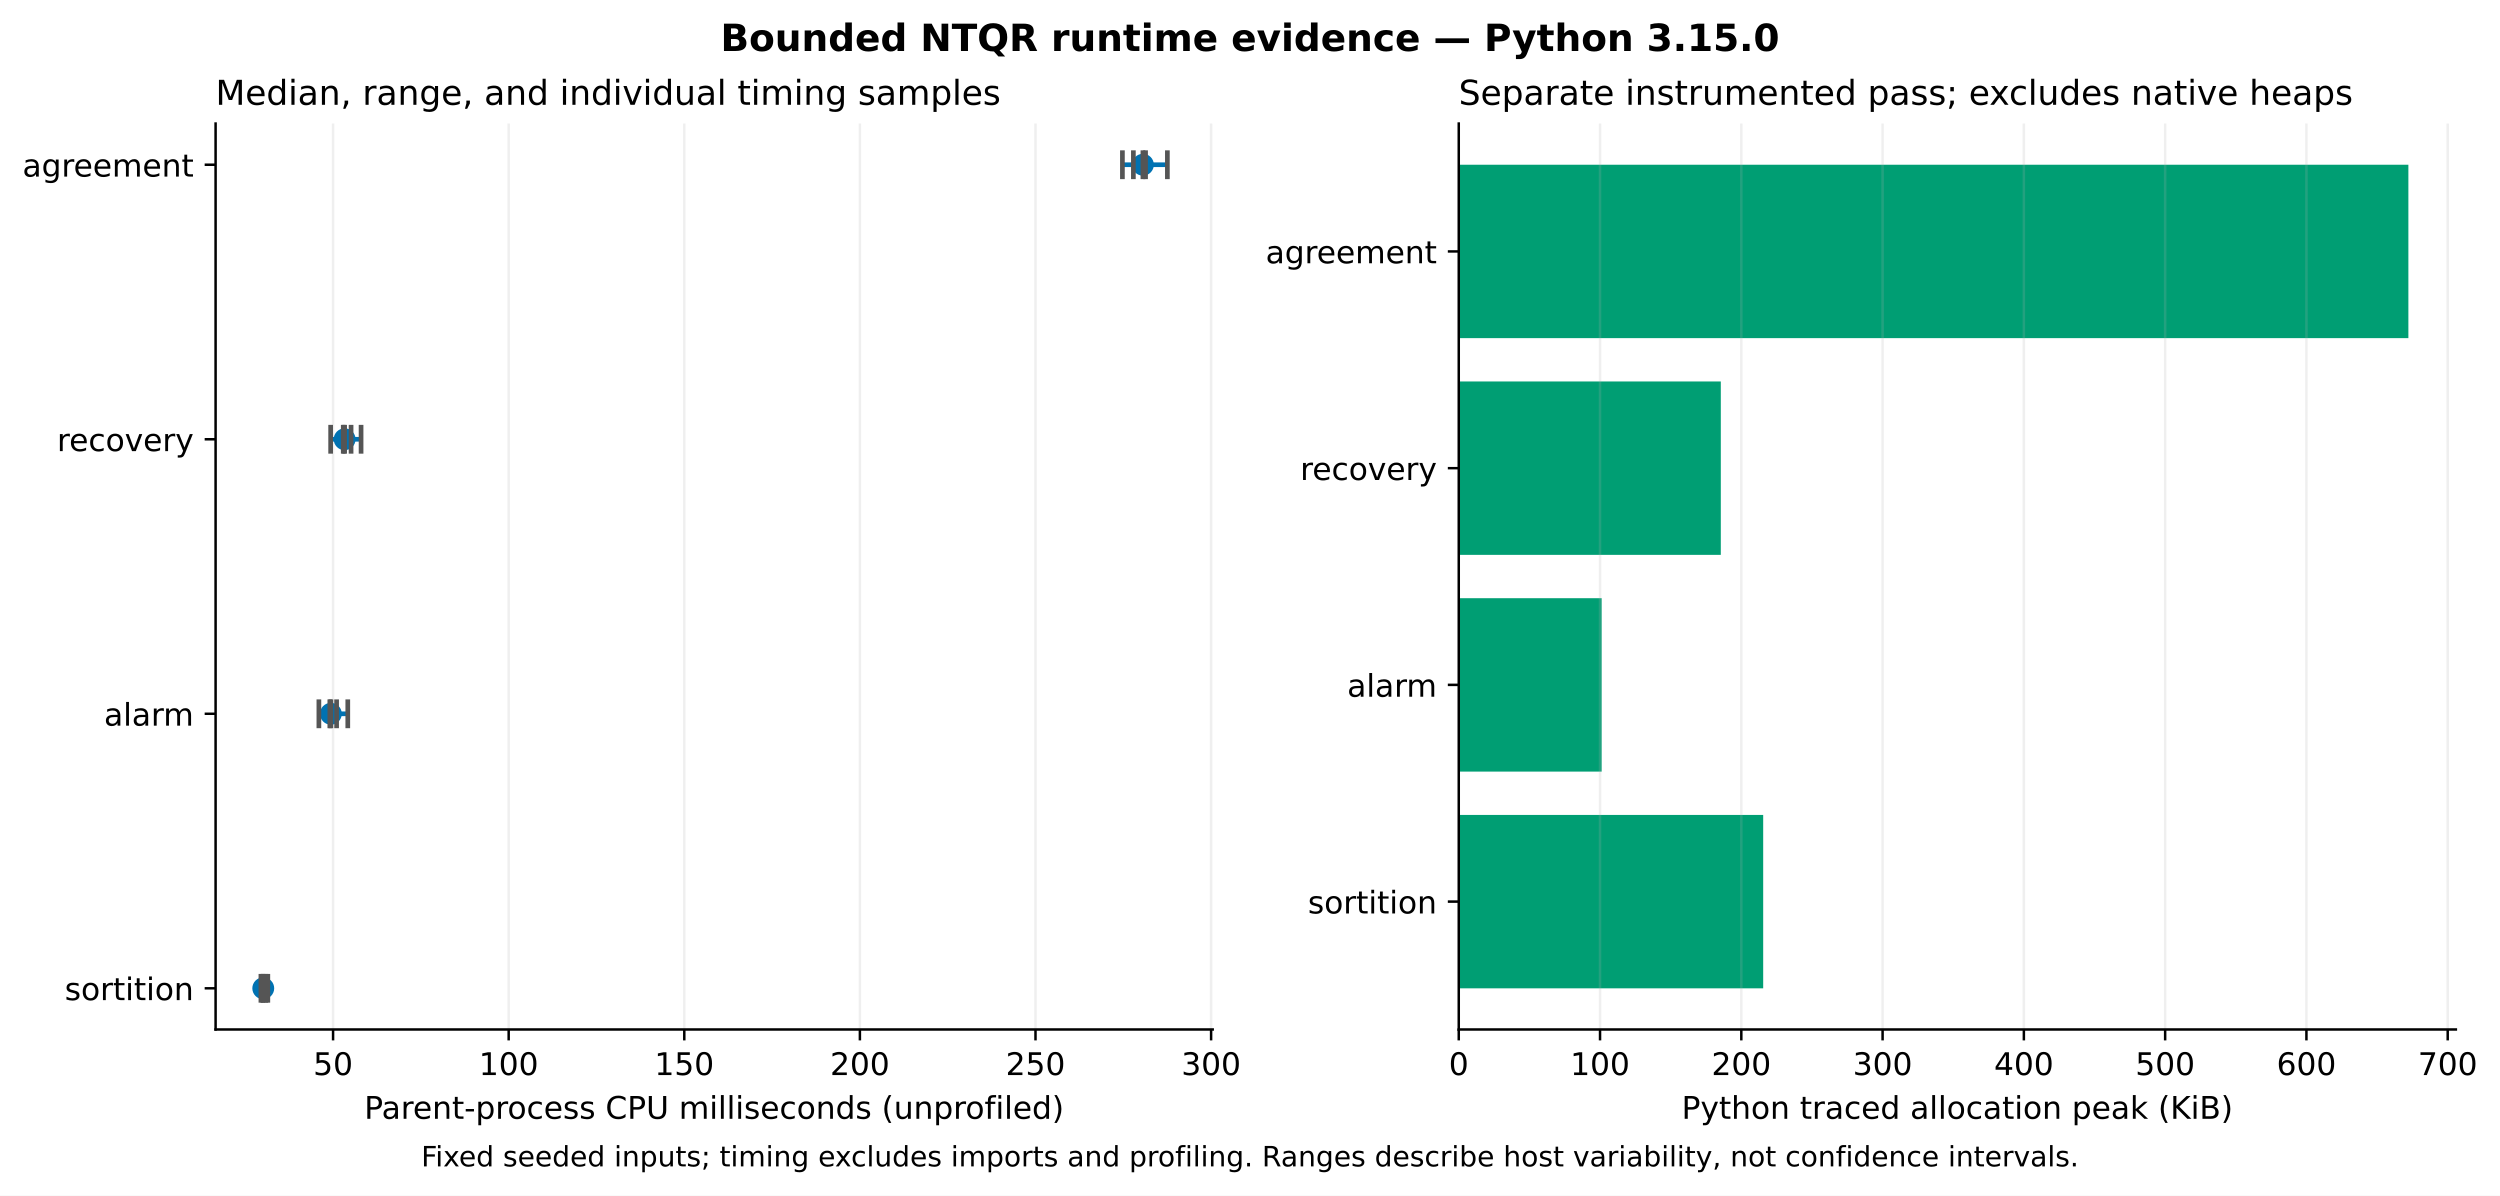
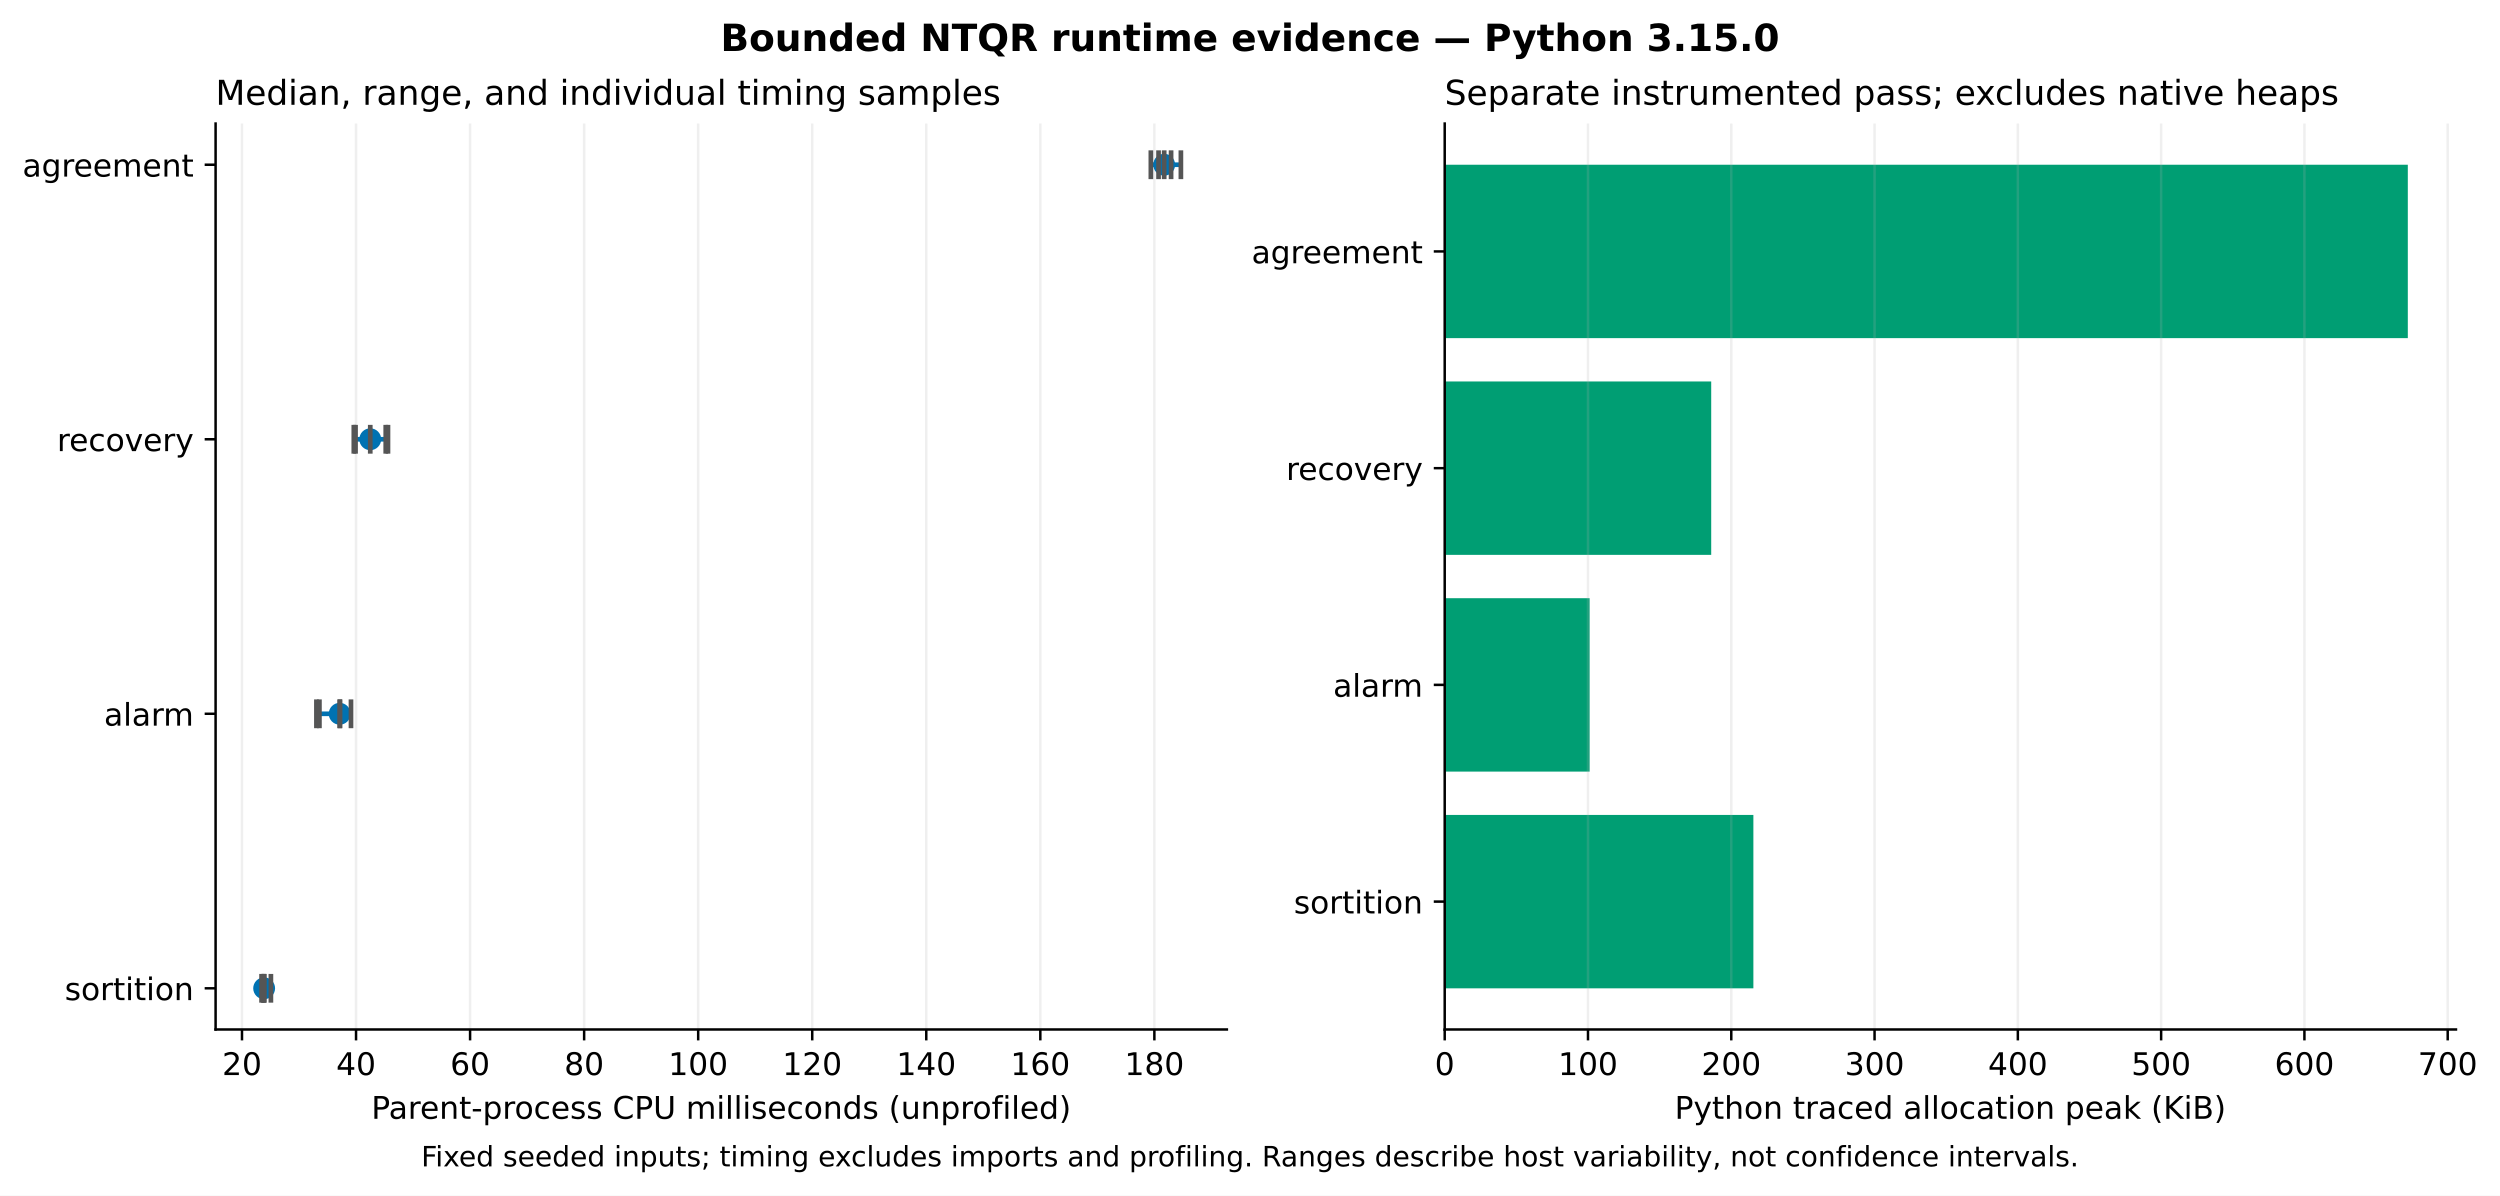
- <svg xmlns="http://www.w3.org/2000/svg" xmlns:xlink="http://www.w3.org/1999/xlink" width="800.399pt" height="382.8pt" viewBox="0 0 800.399 382.8" version="1.1">
+ <svg xmlns="http://www.w3.org/2000/svg" xmlns:xlink="http://www.w3.org/1999/xlink" width="800.4pt" height="382.8pt" viewBox="0 0 800.4 382.8" version="1.1">
  <defs>
    <style type="text/css">*{stroke-linejoin: round; stroke-linecap: butt}</style>
  </defs>
  <g id="figure_1">
    <g id="patch_1">
-       <path d="M 0 382.8  L 800.399 382.8  L 800.399 0  L 0 0  z " style="fill: #ffffff" />
+       <path d="M 0 382.8  L 800.4 382.8  L 800.4 0  L 0 0  z " style="fill: #ffffff" />
    </g>
    <g id="axes_1">
      <g id="patch_2">
-         <path d="M 69.025 329.598  L 388.256 329.598  L 388.256 39.56  L 69.025 39.56  z " style="fill: #ffffff" />
+         <path d="M 69.025 329.598  L 392.792 329.598  L 392.792 39.56  L 69.025 39.56  z " style="fill: #ffffff" />
      </g>
      <g id="matplotlib.axis_1">
        <g id="xtick_1">
          <g id="line2d_1">
-             <path d="M 106.636 329.598  L 106.636 39.56  " clip-path="url(#p7f9349ca37)" style="fill: none; stroke: #b0b0b0; stroke-opacity: 0.2; stroke-width: 0.8; stroke-linecap: square" />
+             <path d="M 77.476 329.598  L 77.476 39.56  " clip-path="url(#p536ab0f038)" style="fill: none; stroke: #b0b0b0; stroke-opacity: 0.2; stroke-width: 0.8; stroke-linecap: square" />
          </g>
          <g id="line2d_2">
            <defs>
              <path id="m8f7843dfd3" d="M 0 0  L 0 3.5  " style="stroke: #000000; stroke-width: 0.8" />
            </defs>
            <g>
-               <use xlink:href="#m8f7843dfd3" x="106.636" y="329.598" style="stroke: #000000; stroke-width: 0.8" />
+               <use xlink:href="#m8f7843dfd3" x="77.476" y="329.598" style="stroke: #000000; stroke-width: 0.8" />
            </g>
          </g>
          <g id="text_1">
-             <text style="font-size: 10px; font-family: 'DejaVu Sans', 'Bitstream Vera Sans', 'Computer Modern Sans Serif', 'Lucida Grande', 'Verdana', 'Geneva', 'Lucid', 'Arial', 'Helvetica', 'Avant Garde', sans-serif; text-anchor: middle" x="106.636" y="344.195" transform="rotate(-0 106.636 344.1952)">50</text>
+             <text style="font-size: 10px; font-family: 'DejaVu Sans', 'Bitstream Vera Sans', 'Computer Modern Sans Serif', 'Lucida Grande', 'Verdana', 'Geneva', 'Lucid', 'Arial', 'Helvetica', 'Avant Garde', sans-serif; text-anchor: middle" x="77.476" y="344.195" transform="rotate(-0 77.47599 344.1952)">20</text>
          </g>
        </g>
        <g id="xtick_2">
          <g id="line2d_3">
-             <path d="M 162.858 329.598  L 162.858 39.56  " clip-path="url(#p7f9349ca37)" style="fill: none; stroke: #b0b0b0; stroke-opacity: 0.2; stroke-width: 0.8; stroke-linecap: square" />
+             <path d="M 113.989 329.598  L 113.989 39.56  " clip-path="url(#p536ab0f038)" style="fill: none; stroke: #b0b0b0; stroke-opacity: 0.2; stroke-width: 0.8; stroke-linecap: square" />
          </g>
          <g id="line2d_4">
            <g>
-               <use xlink:href="#m8f7843dfd3" x="162.858" y="329.598" style="stroke: #000000; stroke-width: 0.8" />
+               <use xlink:href="#m8f7843dfd3" x="113.989" y="329.598" style="stroke: #000000; stroke-width: 0.8" />
            </g>
          </g>
          <g id="text_2">
-             <text style="font-size: 10px; font-family: 'DejaVu Sans', 'Bitstream Vera Sans', 'Computer Modern Sans Serif', 'Lucida Grande', 'Verdana', 'Geneva', 'Lucid', 'Arial', 'Helvetica', 'Avant Garde', sans-serif; text-anchor: middle" x="162.858" y="344.195" transform="rotate(-0 162.858 344.1952)">100</text>
+             <text style="font-size: 10px; font-family: 'DejaVu Sans', 'Bitstream Vera Sans', 'Computer Modern Sans Serif', 'Lucida Grande', 'Verdana', 'Geneva', 'Lucid', 'Arial', 'Helvetica', 'Avant Garde', sans-serif; text-anchor: middle" x="113.989" y="344.195" transform="rotate(-0 113.9892 344.1952)">40</text>
          </g>
        </g>
        <g id="xtick_3">
          <g id="line2d_5">
-             <path d="M 219.08 329.598  L 219.08 39.56  " clip-path="url(#p7f9349ca37)" style="fill: none; stroke: #b0b0b0; stroke-opacity: 0.2; stroke-width: 0.8; stroke-linecap: square" />
+             <path d="M 150.502 329.598  L 150.502 39.56  " clip-path="url(#p536ab0f038)" style="fill: none; stroke: #b0b0b0; stroke-opacity: 0.2; stroke-width: 0.8; stroke-linecap: square" />
          </g>
          <g id="line2d_6">
            <g>
-               <use xlink:href="#m8f7843dfd3" x="219.08" y="329.598" style="stroke: #000000; stroke-width: 0.8" />
+               <use xlink:href="#m8f7843dfd3" x="150.502" y="329.598" style="stroke: #000000; stroke-width: 0.8" />
            </g>
          </g>
          <g id="text_3">
-             <text style="font-size: 10px; font-family: 'DejaVu Sans', 'Bitstream Vera Sans', 'Computer Modern Sans Serif', 'Lucida Grande', 'Verdana', 'Geneva', 'Lucid', 'Arial', 'Helvetica', 'Avant Garde', sans-serif; text-anchor: middle" x="219.08" y="344.195" transform="rotate(-0 219.0801 344.1952)">150</text>
+             <text style="font-size: 10px; font-family: 'DejaVu Sans', 'Bitstream Vera Sans', 'Computer Modern Sans Serif', 'Lucida Grande', 'Verdana', 'Geneva', 'Lucid', 'Arial', 'Helvetica', 'Avant Garde', sans-serif; text-anchor: middle" x="150.502" y="344.195" transform="rotate(-0 150.5025 344.1952)">60</text>
          </g>
        </g>
        <g id="xtick_4">
          <g id="line2d_7">
-             <path d="M 275.302 329.598  L 275.302 39.56  " clip-path="url(#p7f9349ca37)" style="fill: none; stroke: #b0b0b0; stroke-opacity: 0.2; stroke-width: 0.8; stroke-linecap: square" />
+             <path d="M 187.016 329.598  L 187.016 39.56  " clip-path="url(#p536ab0f038)" style="fill: none; stroke: #b0b0b0; stroke-opacity: 0.2; stroke-width: 0.8; stroke-linecap: square" />
          </g>
          <g id="line2d_8">
            <g>
-               <use xlink:href="#m8f7843dfd3" x="275.302" y="329.598" style="stroke: #000000; stroke-width: 0.8" />
+               <use xlink:href="#m8f7843dfd3" x="187.016" y="329.598" style="stroke: #000000; stroke-width: 0.8" />
            </g>
          </g>
          <g id="text_4">
-             <text style="font-size: 10px; font-family: 'DejaVu Sans', 'Bitstream Vera Sans', 'Computer Modern Sans Serif', 'Lucida Grande', 'Verdana', 'Geneva', 'Lucid', 'Arial', 'Helvetica', 'Avant Garde', sans-serif; text-anchor: middle" x="275.302" y="344.195" transform="rotate(-0 275.3021 344.1952)">200</text>
+             <text style="font-size: 10px; font-family: 'DejaVu Sans', 'Bitstream Vera Sans', 'Computer Modern Sans Serif', 'Lucida Grande', 'Verdana', 'Geneva', 'Lucid', 'Arial', 'Helvetica', 'Avant Garde', sans-serif; text-anchor: middle" x="187.016" y="344.195" transform="rotate(-0 187.0157 344.1952)">80</text>
          </g>
        </g>
        <g id="xtick_5">
          <g id="line2d_9">
-             <path d="M 331.524 329.598  L 331.524 39.56  " clip-path="url(#p7f9349ca37)" style="fill: none; stroke: #b0b0b0; stroke-opacity: 0.2; stroke-width: 0.8; stroke-linecap: square" />
+             <path d="M 223.529 329.598  L 223.529 39.56  " clip-path="url(#p536ab0f038)" style="fill: none; stroke: #b0b0b0; stroke-opacity: 0.2; stroke-width: 0.8; stroke-linecap: square" />
          </g>
          <g id="line2d_10">
            <g>
-               <use xlink:href="#m8f7843dfd3" x="331.524" y="329.598" style="stroke: #000000; stroke-width: 0.8" />
+               <use xlink:href="#m8f7843dfd3" x="223.529" y="329.598" style="stroke: #000000; stroke-width: 0.8" />
            </g>
          </g>
          <g id="text_5">
-             <text style="font-size: 10px; font-family: 'DejaVu Sans', 'Bitstream Vera Sans', 'Computer Modern Sans Serif', 'Lucida Grande', 'Verdana', 'Geneva', 'Lucid', 'Arial', 'Helvetica', 'Avant Garde', sans-serif; text-anchor: middle" x="331.524" y="344.195" transform="rotate(-0 331.5241 344.1952)">250</text>
+             <text style="font-size: 10px; font-family: 'DejaVu Sans', 'Bitstream Vera Sans', 'Computer Modern Sans Serif', 'Lucida Grande', 'Verdana', 'Geneva', 'Lucid', 'Arial', 'Helvetica', 'Avant Garde', sans-serif; text-anchor: middle" x="223.529" y="344.195" transform="rotate(-0 223.529 344.1952)">100</text>
          </g>
        </g>
        <g id="xtick_6">
          <g id="line2d_11">
-             <path d="M 387.746 329.598  L 387.746 39.56  " clip-path="url(#p7f9349ca37)" style="fill: none; stroke: #b0b0b0; stroke-opacity: 0.2; stroke-width: 0.8; stroke-linecap: square" />
+             <path d="M 260.042 329.598  L 260.042 39.56  " clip-path="url(#p536ab0f038)" style="fill: none; stroke: #b0b0b0; stroke-opacity: 0.2; stroke-width: 0.8; stroke-linecap: square" />
          </g>
          <g id="line2d_12">
            <g>
-               <use xlink:href="#m8f7843dfd3" x="387.746" y="329.598" style="stroke: #000000; stroke-width: 0.8" />
+               <use xlink:href="#m8f7843dfd3" x="260.042" y="329.598" style="stroke: #000000; stroke-width: 0.8" />
            </g>
          </g>
          <g id="text_6">
-             <text style="font-size: 10px; font-family: 'DejaVu Sans', 'Bitstream Vera Sans', 'Computer Modern Sans Serif', 'Lucida Grande', 'Verdana', 'Geneva', 'Lucid', 'Arial', 'Helvetica', 'Avant Garde', sans-serif; text-anchor: middle" x="387.746" y="344.195" transform="rotate(-0 387.7462 344.1952)">300</text>
-           </g>
-         </g>
-         <g id="text_7">
-           <text style="font-size: 10px; font-family: 'DejaVu Sans', 'Bitstream Vera Sans', 'Computer Modern Sans Serif', 'Lucida Grande', 'Verdana', 'Geneva', 'Lucid', 'Arial', 'Helvetica', 'Avant Garde', sans-serif; text-anchor: middle" x="228.641" y="358.196" transform="rotate(-0 228.6406 358.196)">Parent-process CPU milliseconds (unprofiled)</text>
+             <text style="font-size: 10px; font-family: 'DejaVu Sans', 'Bitstream Vera Sans', 'Computer Modern Sans Serif', 'Lucida Grande', 'Verdana', 'Geneva', 'Lucid', 'Arial', 'Helvetica', 'Avant Garde', sans-serif; text-anchor: middle" x="260.042" y="344.195" transform="rotate(-0 260.0422 344.1952)">120</text>
+           </g>
+         </g>
+         <g id="xtick_7">
+           <g id="line2d_13">
+             <path d="M 296.555 329.598  L 296.555 39.56  " clip-path="url(#p536ab0f038)" style="fill: none; stroke: #b0b0b0; stroke-opacity: 0.2; stroke-width: 0.8; stroke-linecap: square" />
+           </g>
+           <g id="line2d_14">
+             <g>
+               <use xlink:href="#m8f7843dfd3" x="296.555" y="329.598" style="stroke: #000000; stroke-width: 0.8" />
+             </g>
+           </g>
+           <g id="text_7">
+             <text style="font-size: 10px; font-family: 'DejaVu Sans', 'Bitstream Vera Sans', 'Computer Modern Sans Serif', 'Lucida Grande', 'Verdana', 'Geneva', 'Lucid', 'Arial', 'Helvetica', 'Avant Garde', sans-serif; text-anchor: middle" x="296.555" y="344.195" transform="rotate(-0 296.5555 344.1952)">140</text>
+           </g>
+         </g>
+         <g id="xtick_8">
+           <g id="line2d_15">
+             <path d="M 333.069 329.598  L 333.069 39.56  " clip-path="url(#p536ab0f038)" style="fill: none; stroke: #b0b0b0; stroke-opacity: 0.2; stroke-width: 0.8; stroke-linecap: square" />
+           </g>
+           <g id="line2d_16">
+             <g>
+               <use xlink:href="#m8f7843dfd3" x="333.069" y="329.598" style="stroke: #000000; stroke-width: 0.8" />
+             </g>
+           </g>
+           <g id="text_8">
+             <text style="font-size: 10px; font-family: 'DejaVu Sans', 'Bitstream Vera Sans', 'Computer Modern Sans Serif', 'Lucida Grande', 'Verdana', 'Geneva', 'Lucid', 'Arial', 'Helvetica', 'Avant Garde', sans-serif; text-anchor: middle" x="333.069" y="344.195" transform="rotate(-0 333.0687 344.1952)">160</text>
+           </g>
+         </g>
+         <g id="xtick_9">
+           <g id="line2d_17">
+             <path d="M 369.582 329.598  L 369.582 39.56  " clip-path="url(#p536ab0f038)" style="fill: none; stroke: #b0b0b0; stroke-opacity: 0.2; stroke-width: 0.8; stroke-linecap: square" />
+           </g>
+           <g id="line2d_18">
+             <g>
+               <use xlink:href="#m8f7843dfd3" x="369.582" y="329.598" style="stroke: #000000; stroke-width: 0.8" />
+             </g>
+           </g>
+           <g id="text_9">
+             <text style="font-size: 10px; font-family: 'DejaVu Sans', 'Bitstream Vera Sans', 'Computer Modern Sans Serif', 'Lucida Grande', 'Verdana', 'Geneva', 'Lucid', 'Arial', 'Helvetica', 'Avant Garde', sans-serif; text-anchor: middle" x="369.582" y="344.195" transform="rotate(-0 369.582 344.1952)">180</text>
+           </g>
+         </g>
+         <g id="text_10">
+           <text style="font-size: 10px; font-family: 'DejaVu Sans', 'Bitstream Vera Sans', 'Computer Modern Sans Serif', 'Lucida Grande', 'Verdana', 'Geneva', 'Lucid', 'Arial', 'Helvetica', 'Avant Garde', sans-serif; text-anchor: middle" x="230.908" y="358.196" transform="rotate(-0 230.9083 358.196)">Parent-process CPU milliseconds (unprofiled)</text>
        </g>
      </g>
      <g id="matplotlib.axis_2">
        <g id="ytick_1">
-           <g id="line2d_13">
+           <g id="line2d_19">
            <defs>
              <path id="m2f75cdd73d" d="M 0 0  L -3.5 0  " style="stroke: #000000; stroke-width: 0.8" />
            </defs>
            <g>
              <use xlink:href="#m2f75cdd73d" x="69.025" y="52.743" style="stroke: #000000; stroke-width: 0.8" />
            </g>
          </g>
-           <g id="text_8">
+           <g id="text_11">
            <text style="font-size: 10px; font-family: 'DejaVu Sans', 'Bitstream Vera Sans', 'Computer Modern Sans Serif', 'Lucida Grande', 'Verdana', 'Geneva', 'Lucid', 'Arial', 'Helvetica', 'Avant Garde', sans-serif; text-anchor: end" x="62.025" y="56.542" transform="rotate(-0 62.025 56.54207)">agreement</text>
          </g>
        </g>
        <g id="ytick_2">
-           <g id="line2d_14">
+           <g id="line2d_20">
            <g>
              <use xlink:href="#m2f75cdd73d" x="69.025" y="140.633" style="stroke: #000000; stroke-width: 0.8" />
            </g>
          </g>
-           <g id="text_9">
+           <g id="text_12">
            <text style="font-size: 10px; font-family: 'DejaVu Sans', 'Bitstream Vera Sans', 'Computer Modern Sans Serif', 'Lucida Grande', 'Verdana', 'Geneva', 'Lucid', 'Arial', 'Helvetica', 'Avant Garde', sans-serif; text-anchor: end" x="62.025" y="144.432" transform="rotate(-0 62.025 144.4323)">recovery</text>
          </g>
        </g>
        <g id="ytick_3">
-           <g id="line2d_15">
+           <g id="line2d_21">
            <g>
              <use xlink:href="#m2f75cdd73d" x="69.025" y="228.524" style="stroke: #000000; stroke-width: 0.8" />
            </g>
          </g>
-           <g id="text_10">
+           <g id="text_13">
            <text style="font-size: 10px; font-family: 'DejaVu Sans', 'Bitstream Vera Sans', 'Computer Modern Sans Serif', 'Lucida Grande', 'Verdana', 'Geneva', 'Lucid', 'Arial', 'Helvetica', 'Avant Garde', sans-serif; text-anchor: end" x="62.025" y="232.323" transform="rotate(-0 62.025 232.323)">alarm</text>
          </g>
        </g>
        <g id="ytick_4">
-           <g id="line2d_16">
+           <g id="line2d_22">
            <g>
              <use xlink:href="#m2f75cdd73d" x="69.025" y="316.414" style="stroke: #000000; stroke-width: 0.8" />
            </g>
          </g>
-           <g id="text_11">
+           <g id="text_14">
            <text style="font-size: 10px; font-family: 'DejaVu Sans', 'Bitstream Vera Sans', 'Computer Modern Sans Serif', 'Lucida Grande', 'Verdana', 'Geneva', 'Lucid', 'Arial', 'Helvetica', 'Avant Garde', sans-serif; text-anchor: end" x="62.025" y="320.213" transform="rotate(-0 62.025 320.2132)">sortition</text>
          </g>
        </g>
      </g>
      <g id="LineCollection_1">
-         <path d="M 359.352 52.743  L 373.746 52.743  " clip-path="url(#p7f9349ca37)" style="fill: none; stroke: #0072b2; stroke-width: 1.5" />
-         <path d="M 105.86 140.633  L 115.599 140.633  " clip-path="url(#p7f9349ca37)" style="fill: none; stroke: #0072b2; stroke-width: 1.5" />
-         <path d="M 102.094 228.524  L 111.345 228.524  " clip-path="url(#p7f9349ca37)" style="fill: none; stroke: #0072b2; stroke-width: 1.5" />
-         <path d="M 83.536 316.414  L 85.748 316.414  " clip-path="url(#p7f9349ca37)" style="fill: none; stroke: #0072b2; stroke-width: 1.5" />
-       </g>
-       <g id="line2d_17">
+         <path d="M 368.459 52.743  L 378.075 52.743  " clip-path="url(#p536ab0f038)" style="fill: none; stroke: #0072b2; stroke-width: 1.5" />
+         <path d="M 113.274 140.633  L 124.217 140.633  " clip-path="url(#p536ab0f038)" style="fill: none; stroke: #0072b2; stroke-width: 1.5" />
+         <path d="M 101.306 228.524  L 112.372 228.524  " clip-path="url(#p536ab0f038)" style="fill: none; stroke: #0072b2; stroke-width: 1.5" />
+         <path d="M 83.742 316.414  L 86.73 316.414  " clip-path="url(#p536ab0f038)" style="fill: none; stroke: #0072b2; stroke-width: 1.5" />
+       </g>
+       <g id="line2d_23">
        <defs>
          <path id="m95ea1f138b" d="M 0 4  L 0 -4  " style="stroke: #0072b2" />
        </defs>
-         <g clip-path="url(#p7f9349ca37)">
-           <use xlink:href="#m95ea1f138b" x="359.352" y="52.743" style="fill: #0072b2; stroke: #0072b2" />
-           <use xlink:href="#m95ea1f138b" x="105.86" y="140.633" style="fill: #0072b2; stroke: #0072b2" />
-           <use xlink:href="#m95ea1f138b" x="102.094" y="228.524" style="fill: #0072b2; stroke: #0072b2" />
-           <use xlink:href="#m95ea1f138b" x="83.536" y="316.414" style="fill: #0072b2; stroke: #0072b2" />
-         </g>
-       </g>
-       <g id="line2d_18">
-         <g clip-path="url(#p7f9349ca37)">
-           <use xlink:href="#m95ea1f138b" x="373.746" y="52.743" style="fill: #0072b2; stroke: #0072b2" />
-           <use xlink:href="#m95ea1f138b" x="115.599" y="140.633" style="fill: #0072b2; stroke: #0072b2" />
-           <use xlink:href="#m95ea1f138b" x="111.345" y="228.524" style="fill: #0072b2; stroke: #0072b2" />
-           <use xlink:href="#m95ea1f138b" x="85.748" y="316.414" style="fill: #0072b2; stroke: #0072b2" />
-         </g>
-       </g>
-       <g id="line2d_19">
+         <g clip-path="url(#p536ab0f038)">
+           <use xlink:href="#m95ea1f138b" x="368.459" y="52.743" style="fill: #0072b2; stroke: #0072b2" />
+           <use xlink:href="#m95ea1f138b" x="113.274" y="140.633" style="fill: #0072b2; stroke: #0072b2" />
+           <use xlink:href="#m95ea1f138b" x="101.306" y="228.524" style="fill: #0072b2; stroke: #0072b2" />
+           <use xlink:href="#m95ea1f138b" x="83.742" y="316.414" style="fill: #0072b2; stroke: #0072b2" />
+         </g>
+       </g>
+       <g id="line2d_24">
+         <g clip-path="url(#p536ab0f038)">
+           <use xlink:href="#m95ea1f138b" x="378.075" y="52.743" style="fill: #0072b2; stroke: #0072b2" />
+           <use xlink:href="#m95ea1f138b" x="124.217" y="140.633" style="fill: #0072b2; stroke: #0072b2" />
+           <use xlink:href="#m95ea1f138b" x="112.372" y="228.524" style="fill: #0072b2; stroke: #0072b2" />
+           <use xlink:href="#m95ea1f138b" x="86.73" y="316.414" style="fill: #0072b2; stroke: #0072b2" />
+         </g>
+       </g>
+       <g id="line2d_25">
        <defs>
          <path id="m8afc209560" d="M 0 3  C 0.796 3 1.559 2.684 2.121 2.121  C 2.684 1.559 3 0.796 3 0  C 3 -0.796 2.684 -1.559 2.121 -2.121  C 1.559 -2.684 0.796 -3 0 -3  C -0.796 -3 -1.559 -2.684 -2.121 -2.121  C -2.684 -1.559 -3 -0.796 -3 0  C -3 0.796 -2.684 1.559 -2.121 2.121  C -1.559 2.684 -0.796 3 0 3  z " style="stroke: #0072b2" />
        </defs>
-         <g clip-path="url(#p7f9349ca37)">
-           <use xlink:href="#m8afc209560" x="365.915" y="52.743" style="fill: #0072b2; stroke: #0072b2" />
-           <use xlink:href="#m8afc209560" x="110.338" y="140.633" style="fill: #0072b2; stroke: #0072b2" />
-           <use xlink:href="#m8afc209560" x="105.932" y="228.524" style="fill: #0072b2; stroke: #0072b2" />
-           <use xlink:href="#m8afc209560" x="84.286" y="316.414" style="fill: #0072b2; stroke: #0072b2" />
+         <g clip-path="url(#p536ab0f038)">
+           <use xlink:href="#m8afc209560" x="372.726" y="52.743" style="fill: #0072b2; stroke: #0072b2" />
+           <use xlink:href="#m8afc209560" x="118.542" y="140.633" style="fill: #0072b2; stroke: #0072b2" />
+           <use xlink:href="#m8afc209560" x="108.748" y="228.524" style="fill: #0072b2; stroke: #0072b2" />
+           <use xlink:href="#m8afc209560" x="84.569" y="316.414" style="fill: #0072b2; stroke: #0072b2" />
        </g>
      </g>
      <g id="patch_3">
        <path d="M 69.025 329.598  L 69.025 39.56  " style="fill: none; stroke: #000000; stroke-width: 0.8; stroke-linejoin: miter; stroke-linecap: square" />
      </g>
      <g id="patch_4">
-         <path d="M 69.025 329.598  L 388.256 329.598  " style="fill: none; stroke: #000000; stroke-width: 0.8; stroke-linejoin: miter; stroke-linecap: square" />
+         <path d="M 69.025 329.598  L 392.792 329.598  " style="fill: none; stroke: #000000; stroke-width: 0.8; stroke-linejoin: miter; stroke-linecap: square" />
      </g>
      <g id="PathCollection_1">
        <defs>
          <path id="m7fcc20b0d1" d="M 0 4.61  L 0 -4.61  " style="stroke: #555555; stroke-width: 1.5" />
        </defs>
-         <g clip-path="url(#p7f9349ca37)">
-           <use xlink:href="#m7fcc20b0d1" x="365.915" y="52.743" style="fill: #555555; stroke: #555555; stroke-width: 1.5" />
-           <use xlink:href="#m7fcc20b0d1" x="362.861" y="52.743" style="fill: #555555; stroke: #555555; stroke-width: 1.5" />
-           <use xlink:href="#m7fcc20b0d1" x="373.746" y="52.743" style="fill: #555555; stroke: #555555; stroke-width: 1.5" />
-           <use xlink:href="#m7fcc20b0d1" x="366.763" y="52.743" style="fill: #555555; stroke: #555555; stroke-width: 1.5" />
-           <use xlink:href="#m7fcc20b0d1" x="359.352" y="52.743" style="fill: #555555; stroke: #555555; stroke-width: 1.5" />
+         <g clip-path="url(#p536ab0f038)">
+           <use xlink:href="#m7fcc20b0d1" x="378.075" y="52.743" style="fill: #555555; stroke: #555555; stroke-width: 1.5" />
+           <use xlink:href="#m7fcc20b0d1" x="370.922" y="52.743" style="fill: #555555; stroke: #555555; stroke-width: 1.5" />
+           <use xlink:href="#m7fcc20b0d1" x="372.726" y="52.743" style="fill: #555555; stroke: #555555; stroke-width: 1.5" />
+           <use xlink:href="#m7fcc20b0d1" x="374.933" y="52.743" style="fill: #555555; stroke: #555555; stroke-width: 1.5" />
+           <use xlink:href="#m7fcc20b0d1" x="368.459" y="52.743" style="fill: #555555; stroke: #555555; stroke-width: 1.5" />
        </g>
      </g>
      <g id="PathCollection_2">
-         <g clip-path="url(#p7f9349ca37)">
-           <use xlink:href="#m7fcc20b0d1" x="105.86" y="140.633" style="fill: #555555; stroke: #555555; stroke-width: 1.5" />
-           <use xlink:href="#m7fcc20b0d1" x="110.338" y="140.633" style="fill: #555555; stroke: #555555; stroke-width: 1.5" />
-           <use xlink:href="#m7fcc20b0d1" x="109.892" y="140.633" style="fill: #555555; stroke: #555555; stroke-width: 1.5" />
-           <use xlink:href="#m7fcc20b0d1" x="115.599" y="140.633" style="fill: #555555; stroke: #555555; stroke-width: 1.5" />
-           <use xlink:href="#m7fcc20b0d1" x="112.397" y="140.633" style="fill: #555555; stroke: #555555; stroke-width: 1.5" />
+         <g clip-path="url(#p536ab0f038)">
+           <use xlink:href="#m7fcc20b0d1" x="113.274" y="140.633" style="fill: #555555; stroke: #555555; stroke-width: 1.5" />
+           <use xlink:href="#m7fcc20b0d1" x="118.542" y="140.633" style="fill: #555555; stroke: #555555; stroke-width: 1.5" />
+           <use xlink:href="#m7fcc20b0d1" x="113.832" y="140.633" style="fill: #555555; stroke: #555555; stroke-width: 1.5" />
+           <use xlink:href="#m7fcc20b0d1" x="123.495" y="140.633" style="fill: #555555; stroke: #555555; stroke-width: 1.5" />
+           <use xlink:href="#m7fcc20b0d1" x="124.217" y="140.633" style="fill: #555555; stroke: #555555; stroke-width: 1.5" />
        </g>
      </g>
      <g id="PathCollection_3">
-         <g clip-path="url(#p7f9349ca37)">
-           <use xlink:href="#m7fcc20b0d1" x="111.345" y="228.524" style="fill: #555555; stroke: #555555; stroke-width: 1.5" />
-           <use xlink:href="#m7fcc20b0d1" x="107.767" y="228.524" style="fill: #555555; stroke: #555555; stroke-width: 1.5" />
-           <use xlink:href="#m7fcc20b0d1" x="102.094" y="228.524" style="fill: #555555; stroke: #555555; stroke-width: 1.5" />
-           <use xlink:href="#m7fcc20b0d1" x="105.932" y="228.524" style="fill: #555555; stroke: #555555; stroke-width: 1.5" />
-           <use xlink:href="#m7fcc20b0d1" x="105.595" y="228.524" style="fill: #555555; stroke: #555555; stroke-width: 1.5" />
+         <g clip-path="url(#p536ab0f038)">
+           <use xlink:href="#m7fcc20b0d1" x="108.748" y="228.524" style="fill: #555555; stroke: #555555; stroke-width: 1.5" />
+           <use xlink:href="#m7fcc20b0d1" x="108.874" y="228.524" style="fill: #555555; stroke: #555555; stroke-width: 1.5" />
+           <use xlink:href="#m7fcc20b0d1" x="112.372" y="228.524" style="fill: #555555; stroke: #555555; stroke-width: 1.5" />
+           <use xlink:href="#m7fcc20b0d1" x="102.267" y="228.524" style="fill: #555555; stroke: #555555; stroke-width: 1.5" />
+           <use xlink:href="#m7fcc20b0d1" x="101.306" y="228.524" style="fill: #555555; stroke: #555555; stroke-width: 1.5" />
        </g>
      </g>
      <g id="PathCollection_4">
-         <g clip-path="url(#p7f9349ca37)">
-           <use xlink:href="#m7fcc20b0d1" x="85.101" y="316.414" style="fill: #555555; stroke: #555555; stroke-width: 1.5" />
-           <use xlink:href="#m7fcc20b0d1" x="85.748" y="316.414" style="fill: #555555; stroke: #555555; stroke-width: 1.5" />
-           <use xlink:href="#m7fcc20b0d1" x="84.286" y="316.414" style="fill: #555555; stroke: #555555; stroke-width: 1.5" />
-           <use xlink:href="#m7fcc20b0d1" x="84.129" y="316.414" style="fill: #555555; stroke: #555555; stroke-width: 1.5" />
-           <use xlink:href="#m7fcc20b0d1" x="83.536" y="316.414" style="fill: #555555; stroke: #555555; stroke-width: 1.5" />
-         </g>
-       </g>
-       <g id="text_12">
+         <g clip-path="url(#p536ab0f038)">
+           <use xlink:href="#m7fcc20b0d1" x="84.275" y="316.414" style="fill: #555555; stroke: #555555; stroke-width: 1.5" />
+           <use xlink:href="#m7fcc20b0d1" x="84.571" y="316.414" style="fill: #555555; stroke: #555555; stroke-width: 1.5" />
+           <use xlink:href="#m7fcc20b0d1" x="83.742" y="316.414" style="fill: #555555; stroke: #555555; stroke-width: 1.5" />
+           <use xlink:href="#m7fcc20b0d1" x="84.569" y="316.414" style="fill: #555555; stroke: #555555; stroke-width: 1.5" />
+           <use xlink:href="#m7fcc20b0d1" x="86.73" y="316.414" style="fill: #555555; stroke: #555555; stroke-width: 1.5" />
+         </g>
+       </g>
+       <g id="text_15">
        <text style="font-size: 11px; font-family: 'DejaVu Sans', 'Bitstream Vera Sans', 'Computer Modern Sans Serif', 'Lucida Grande', 'Verdana', 'Geneva', 'Lucid', 'Arial', 'Helvetica', 'Avant Garde', sans-serif; text-anchor: start" x="69.025" y="33.56" transform="rotate(-0 69.025 33.5597)">Median, range, and individual timing samples</text>
      </g>
    </g>
    <g id="axes_2">
      <g id="patch_5">
-         <path d="M 467.035 329.598  L 786.266 329.598  L 786.266 39.56  L 467.035 39.56  z " style="fill: #ffffff" />
+         <path d="M 462.537 329.598  L 786.303 329.598  L 786.303 39.56  L 462.537 39.56  z " style="fill: #ffffff" />
      </g>
      <g id="patch_6">
-         <path d="M 467.035 52.743  L 771.065 52.743  L 771.065 108.253  L 467.035 108.253  z " clip-path="url(#pafda832833)" style="fill: #009e73" />
+         <path d="M 462.537 52.743  L 770.886 52.743  L 770.886 108.253  L 462.537 108.253  z " clip-path="url(#p7b600c7683)" style="fill: #009e73" />
      </g>
      <g id="patch_7">
-         <path d="M 467.035 122.13  L 550.931 122.13  L 550.931 177.64  L 467.035 177.64  z " clip-path="url(#pafda832833)" style="fill: #009e73" />
+         <path d="M 462.537 122.13  L 547.86 122.13  L 547.86 177.64  L 462.537 177.64  z " clip-path="url(#p7b600c7683)" style="fill: #009e73" />
      </g>
      <g id="patch_8">
-         <path d="M 467.035 191.517  L 512.781 191.517  L 512.781 247.027  L 467.035 247.027  z " clip-path="url(#pafda832833)" style="fill: #009e73" />
+         <path d="M 462.537 191.517  L 508.932 191.517  L 508.932 247.027  L 462.537 247.027  z " clip-path="url(#p7b600c7683)" style="fill: #009e73" />
      </g>
      <g id="patch_9">
-         <path d="M 467.035 260.904  L 564.501 260.904  L 564.501 316.414  L 467.035 316.414  z " clip-path="url(#pafda832833)" style="fill: #009e73" />
+         <path d="M 462.537 260.904  L 561.361 260.904  L 561.361 316.414  L 462.537 316.414  z " clip-path="url(#p7b600c7683)" style="fill: #009e73" />
      </g>
      <g id="matplotlib.axis_3">
-         <g id="xtick_7">
-           <g id="line2d_20">
-             <path d="M 467.035 329.598  L 467.035 39.56  " clip-path="url(#pafda832833)" style="fill: none; stroke: #b0b0b0; stroke-opacity: 0.2; stroke-width: 0.8; stroke-linecap: square" />
-           </g>
-           <g id="line2d_21">
-             <g>
-               <use xlink:href="#m8f7843dfd3" x="467.035" y="329.598" style="stroke: #000000; stroke-width: 0.8" />
-             </g>
-           </g>
-           <g id="text_13">
-             <text style="font-size: 10px; font-family: 'DejaVu Sans', 'Bitstream Vera Sans', 'Computer Modern Sans Serif', 'Lucida Grande', 'Verdana', 'Geneva', 'Lucid', 'Arial', 'Helvetica', 'Avant Garde', sans-serif; text-anchor: middle" x="467.035" y="344.195" transform="rotate(-0 467.0349 344.1952)">0</text>
-           </g>
-         </g>
-         <g id="xtick_8">
-           <g id="line2d_22">
-             <path d="M 512.266 329.598  L 512.266 39.56  " clip-path="url(#pafda832833)" style="fill: none; stroke: #b0b0b0; stroke-opacity: 0.2; stroke-width: 0.8; stroke-linecap: square" />
-           </g>
-           <g id="line2d_23">
-             <g>
-               <use xlink:href="#m8f7843dfd3" x="512.266" y="329.598" style="stroke: #000000; stroke-width: 0.8" />
-             </g>
-           </g>
-           <g id="text_14">
-             <text style="font-size: 10px; font-family: 'DejaVu Sans', 'Bitstream Vera Sans', 'Computer Modern Sans Serif', 'Lucida Grande', 'Verdana', 'Geneva', 'Lucid', 'Arial', 'Helvetica', 'Avant Garde', sans-serif; text-anchor: middle" x="512.266" y="344.195" transform="rotate(-0 512.2665 344.1952)">100</text>
-           </g>
-         </g>
-         <g id="xtick_9">
-           <g id="line2d_24">
-             <path d="M 557.498 329.598  L 557.498 39.56  " clip-path="url(#pafda832833)" style="fill: none; stroke: #b0b0b0; stroke-opacity: 0.2; stroke-width: 0.8; stroke-linecap: square" />
-           </g>
-           <g id="line2d_25">
-             <g>
-               <use xlink:href="#m8f7843dfd3" x="557.498" y="329.598" style="stroke: #000000; stroke-width: 0.8" />
-             </g>
-           </g>
-           <g id="text_15">
-             <text style="font-size: 10px; font-family: 'DejaVu Sans', 'Bitstream Vera Sans', 'Computer Modern Sans Serif', 'Lucida Grande', 'Verdana', 'Geneva', 'Lucid', 'Arial', 'Helvetica', 'Avant Garde', sans-serif; text-anchor: middle" x="557.498" y="344.195" transform="rotate(-0 557.498 344.1952)">200</text>
-           </g>
-         </g>
        <g id="xtick_10">
          <g id="line2d_26">
-             <path d="M 602.73 329.598  L 602.73 39.56  " clip-path="url(#pafda832833)" style="fill: none; stroke: #b0b0b0; stroke-opacity: 0.2; stroke-width: 0.8; stroke-linecap: square" />
+             <path d="M 462.537 329.598  L 462.537 39.56  " clip-path="url(#p7b600c7683)" style="fill: none; stroke: #b0b0b0; stroke-opacity: 0.2; stroke-width: 0.8; stroke-linecap: square" />
          </g>
          <g id="line2d_27">
            <g>
-               <use xlink:href="#m8f7843dfd3" x="602.73" y="329.598" style="stroke: #000000; stroke-width: 0.8" />
+               <use xlink:href="#m8f7843dfd3" x="462.537" y="329.598" style="stroke: #000000; stroke-width: 0.8" />
            </g>
          </g>
          <g id="text_16">
-             <text style="font-size: 10px; font-family: 'DejaVu Sans', 'Bitstream Vera Sans', 'Computer Modern Sans Serif', 'Lucida Grande', 'Verdana', 'Geneva', 'Lucid', 'Arial', 'Helvetica', 'Avant Garde', sans-serif; text-anchor: middle" x="602.73" y="344.195" transform="rotate(-0 602.7296 344.1952)">300</text>
+             <text style="font-size: 10px; font-family: 'DejaVu Sans', 'Bitstream Vera Sans', 'Computer Modern Sans Serif', 'Lucida Grande', 'Verdana', 'Geneva', 'Lucid', 'Arial', 'Helvetica', 'Avant Garde', sans-serif; text-anchor: middle" x="462.537" y="344.195" transform="rotate(-0 462.5366 344.1952)">0</text>
          </g>
        </g>
        <g id="xtick_11">
          <g id="line2d_28">
-             <path d="M 647.961 329.598  L 647.961 39.56  " clip-path="url(#pafda832833)" style="fill: none; stroke: #b0b0b0; stroke-opacity: 0.2; stroke-width: 0.8; stroke-linecap: square" />
+             <path d="M 508.411 329.598  L 508.411 39.56  " clip-path="url(#p7b600c7683)" style="fill: none; stroke: #b0b0b0; stroke-opacity: 0.2; stroke-width: 0.8; stroke-linecap: square" />
          </g>
          <g id="line2d_29">
            <g>
-               <use xlink:href="#m8f7843dfd3" x="647.961" y="329.598" style="stroke: #000000; stroke-width: 0.8" />
+               <use xlink:href="#m8f7843dfd3" x="508.411" y="329.598" style="stroke: #000000; stroke-width: 0.8" />
            </g>
          </g>
          <g id="text_17">
-             <text style="font-size: 10px; font-family: 'DejaVu Sans', 'Bitstream Vera Sans', 'Computer Modern Sans Serif', 'Lucida Grande', 'Verdana', 'Geneva', 'Lucid', 'Arial', 'Helvetica', 'Avant Garde', sans-serif; text-anchor: middle" x="647.961" y="344.195" transform="rotate(-0 647.9611 344.1952)">400</text>
+             <text style="font-size: 10px; font-family: 'DejaVu Sans', 'Bitstream Vera Sans', 'Computer Modern Sans Serif', 'Lucida Grande', 'Verdana', 'Geneva', 'Lucid', 'Arial', 'Helvetica', 'Avant Garde', sans-serif; text-anchor: middle" x="508.411" y="344.195" transform="rotate(-0 508.4108 344.1952)">100</text>
          </g>
        </g>
        <g id="xtick_12">
          <g id="line2d_30">
-             <path d="M 693.193 329.598  L 693.193 39.56  " clip-path="url(#pafda832833)" style="fill: none; stroke: #b0b0b0; stroke-opacity: 0.2; stroke-width: 0.8; stroke-linecap: square" />
+             <path d="M 554.285 329.598  L 554.285 39.56  " clip-path="url(#p7b600c7683)" style="fill: none; stroke: #b0b0b0; stroke-opacity: 0.2; stroke-width: 0.8; stroke-linecap: square" />
          </g>
          <g id="line2d_31">
            <g>
-               <use xlink:href="#m8f7843dfd3" x="693.193" y="329.598" style="stroke: #000000; stroke-width: 0.8" />
+               <use xlink:href="#m8f7843dfd3" x="554.285" y="329.598" style="stroke: #000000; stroke-width: 0.8" />
            </g>
          </g>
          <g id="text_18">
-             <text style="font-size: 10px; font-family: 'DejaVu Sans', 'Bitstream Vera Sans', 'Computer Modern Sans Serif', 'Lucida Grande', 'Verdana', 'Geneva', 'Lucid', 'Arial', 'Helvetica', 'Avant Garde', sans-serif; text-anchor: middle" x="693.193" y="344.195" transform="rotate(-0 693.1927 344.1952)">500</text>
+             <text style="font-size: 10px; font-family: 'DejaVu Sans', 'Bitstream Vera Sans', 'Computer Modern Sans Serif', 'Lucida Grande', 'Verdana', 'Geneva', 'Lucid', 'Arial', 'Helvetica', 'Avant Garde', sans-serif; text-anchor: middle" x="554.285" y="344.195" transform="rotate(-0 554.285 344.1952)">200</text>
          </g>
        </g>
        <g id="xtick_13">
          <g id="line2d_32">
-             <path d="M 738.424 329.598  L 738.424 39.56  " clip-path="url(#pafda832833)" style="fill: none; stroke: #b0b0b0; stroke-opacity: 0.2; stroke-width: 0.8; stroke-linecap: square" />
+             <path d="M 600.159 329.598  L 600.159 39.56  " clip-path="url(#p7b600c7683)" style="fill: none; stroke: #b0b0b0; stroke-opacity: 0.2; stroke-width: 0.8; stroke-linecap: square" />
          </g>
          <g id="line2d_33">
            <g>
-               <use xlink:href="#m8f7843dfd3" x="738.424" y="329.598" style="stroke: #000000; stroke-width: 0.8" />
+               <use xlink:href="#m8f7843dfd3" x="600.159" y="329.598" style="stroke: #000000; stroke-width: 0.8" />
            </g>
          </g>
          <g id="text_19">
-             <text style="font-size: 10px; font-family: 'DejaVu Sans', 'Bitstream Vera Sans', 'Computer Modern Sans Serif', 'Lucida Grande', 'Verdana', 'Geneva', 'Lucid', 'Arial', 'Helvetica', 'Avant Garde', sans-serif; text-anchor: middle" x="738.424" y="344.195" transform="rotate(-0 738.4242 344.1952)">600</text>
+             <text style="font-size: 10px; font-family: 'DejaVu Sans', 'Bitstream Vera Sans', 'Computer Modern Sans Serif', 'Lucida Grande', 'Verdana', 'Geneva', 'Lucid', 'Arial', 'Helvetica', 'Avant Garde', sans-serif; text-anchor: middle" x="600.159" y="344.195" transform="rotate(-0 600.1591 344.1952)">300</text>
          </g>
        </g>
        <g id="xtick_14">
          <g id="line2d_34">
-             <path d="M 783.656 329.598  L 783.656 39.56  " clip-path="url(#pafda832833)" style="fill: none; stroke: #b0b0b0; stroke-opacity: 0.2; stroke-width: 0.8; stroke-linecap: square" />
+             <path d="M 646.033 329.598  L 646.033 39.56  " clip-path="url(#p7b600c7683)" style="fill: none; stroke: #b0b0b0; stroke-opacity: 0.2; stroke-width: 0.8; stroke-linecap: square" />
          </g>
          <g id="line2d_35">
            <g>
+               <use xlink:href="#m8f7843dfd3" x="646.033" y="329.598" style="stroke: #000000; stroke-width: 0.8" />
+             </g>
+           </g>
+           <g id="text_20">
+             <text style="font-size: 10px; font-family: 'DejaVu Sans', 'Bitstream Vera Sans', 'Computer Modern Sans Serif', 'Lucida Grande', 'Verdana', 'Geneva', 'Lucid', 'Arial', 'Helvetica', 'Avant Garde', sans-serif; text-anchor: middle" x="646.033" y="344.195" transform="rotate(-0 646.0333 344.1952)">400</text>
+           </g>
+         </g>
+         <g id="xtick_15">
+           <g id="line2d_36">
+             <path d="M 691.907 329.598  L 691.907 39.56  " clip-path="url(#p7b600c7683)" style="fill: none; stroke: #b0b0b0; stroke-opacity: 0.2; stroke-width: 0.8; stroke-linecap: square" />
+           </g>
+           <g id="line2d_37">
+             <g>
+               <use xlink:href="#m8f7843dfd3" x="691.907" y="329.598" style="stroke: #000000; stroke-width: 0.8" />
+             </g>
+           </g>
+           <g id="text_21">
+             <text style="font-size: 10px; font-family: 'DejaVu Sans', 'Bitstream Vera Sans', 'Computer Modern Sans Serif', 'Lucida Grande', 'Verdana', 'Geneva', 'Lucid', 'Arial', 'Helvetica', 'Avant Garde', sans-serif; text-anchor: middle" x="691.907" y="344.195" transform="rotate(-0 691.9074 344.1952)">500</text>
+           </g>
+         </g>
+         <g id="xtick_16">
+           <g id="line2d_38">
+             <path d="M 737.782 329.598  L 737.782 39.56  " clip-path="url(#p7b600c7683)" style="fill: none; stroke: #b0b0b0; stroke-opacity: 0.2; stroke-width: 0.8; stroke-linecap: square" />
+           </g>
+           <g id="line2d_39">
+             <g>
+               <use xlink:href="#m8f7843dfd3" x="737.782" y="329.598" style="stroke: #000000; stroke-width: 0.8" />
+             </g>
+           </g>
+           <g id="text_22">
+             <text style="font-size: 10px; font-family: 'DejaVu Sans', 'Bitstream Vera Sans', 'Computer Modern Sans Serif', 'Lucida Grande', 'Verdana', 'Geneva', 'Lucid', 'Arial', 'Helvetica', 'Avant Garde', sans-serif; text-anchor: middle" x="737.782" y="344.195" transform="rotate(-0 737.7816 344.1952)">600</text>
+           </g>
+         </g>
+         <g id="xtick_17">
+           <g id="line2d_40">
+             <path d="M 783.656 329.598  L 783.656 39.56  " clip-path="url(#p7b600c7683)" style="fill: none; stroke: #b0b0b0; stroke-opacity: 0.2; stroke-width: 0.8; stroke-linecap: square" />
+           </g>
+           <g id="line2d_41">
+             <g>
              <use xlink:href="#m8f7843dfd3" x="783.656" y="329.598" style="stroke: #000000; stroke-width: 0.8" />
            </g>
          </g>
-           <g id="text_20">
-             <text style="font-size: 10px; font-family: 'DejaVu Sans', 'Bitstream Vera Sans', 'Computer Modern Sans Serif', 'Lucida Grande', 'Verdana', 'Geneva', 'Lucid', 'Arial', 'Helvetica', 'Avant Garde', sans-serif; text-anchor: middle" x="783.656" y="344.195" transform="rotate(-0 783.6557 344.1952)">700</text>
-           </g>
-         </g>
-         <g id="text_21">
-           <text style="font-size: 10px; font-family: 'DejaVu Sans', 'Bitstream Vera Sans', 'Computer Modern Sans Serif', 'Lucida Grande', 'Verdana', 'Geneva', 'Lucid', 'Arial', 'Helvetica', 'Avant Garde', sans-serif; text-anchor: middle" x="626.651" y="358.196" transform="rotate(-0 626.6505 358.196)">Python traced allocation peak (KiB)</text>
+           <g id="text_23">
+             <text style="font-size: 10px; font-family: 'DejaVu Sans', 'Bitstream Vera Sans', 'Computer Modern Sans Serif', 'Lucida Grande', 'Verdana', 'Geneva', 'Lucid', 'Arial', 'Helvetica', 'Avant Garde', sans-serif; text-anchor: middle" x="783.656" y="344.195" transform="rotate(-0 783.6558 344.1952)">700</text>
+           </g>
+         </g>
+         <g id="text_24">
+           <text style="font-size: 10px; font-family: 'DejaVu Sans', 'Bitstream Vera Sans', 'Computer Modern Sans Serif', 'Lucida Grande', 'Verdana', 'Geneva', 'Lucid', 'Arial', 'Helvetica', 'Avant Garde', sans-serif; text-anchor: middle" x="624.42" y="358.196" transform="rotate(-0 624.4199 358.196)">Python traced allocation peak (KiB)</text>
        </g>
      </g>
      <g id="matplotlib.axis_4">
        <g id="ytick_5">
-           <g id="line2d_36">
-             <g>
-               <use xlink:href="#m2f75cdd73d" x="467.035" y="80.498" style="stroke: #000000; stroke-width: 0.8" />
-             </g>
-           </g>
-           <g id="text_22">
-             <text style="font-size: 10px; font-family: 'DejaVu Sans', 'Bitstream Vera Sans', 'Computer Modern Sans Serif', 'Lucida Grande', 'Verdana', 'Geneva', 'Lucid', 'Arial', 'Helvetica', 'Avant Garde', sans-serif; text-anchor: end" x="460.035" y="84.297" transform="rotate(-0 460.0349 84.29689)">agreement</text>
+           <g id="line2d_42">
+             <g>
+               <use xlink:href="#m2f75cdd73d" x="462.537" y="80.498" style="stroke: #000000; stroke-width: 0.8" />
+             </g>
+           </g>
+           <g id="text_25">
+             <text style="font-size: 10px; font-family: 'DejaVu Sans', 'Bitstream Vera Sans', 'Computer Modern Sans Serif', 'Lucida Grande', 'Verdana', 'Geneva', 'Lucid', 'Arial', 'Helvetica', 'Avant Garde', sans-serif; text-anchor: end" x="455.537" y="84.297" transform="rotate(-0 455.5366 84.29689)">agreement</text>
          </g>
        </g>
        <g id="ytick_6">
-           <g id="line2d_37">
-             <g>
-               <use xlink:href="#m2f75cdd73d" x="467.035" y="149.885" style="stroke: #000000; stroke-width: 0.8" />
-             </g>
-           </g>
-           <g id="text_23">
-             <text style="font-size: 10px; font-family: 'DejaVu Sans', 'Bitstream Vera Sans', 'Computer Modern Sans Serif', 'Lucida Grande', 'Verdana', 'Geneva', 'Lucid', 'Arial', 'Helvetica', 'Avant Garde', sans-serif; text-anchor: end" x="460.035" y="153.684" transform="rotate(-0 460.0349 153.6839)">recovery</text>
+           <g id="line2d_43">
+             <g>
+               <use xlink:href="#m2f75cdd73d" x="462.537" y="149.885" style="stroke: #000000; stroke-width: 0.8" />
+             </g>
+           </g>
+           <g id="text_26">
+             <text style="font-size: 10px; font-family: 'DejaVu Sans', 'Bitstream Vera Sans', 'Computer Modern Sans Serif', 'Lucida Grande', 'Verdana', 'Geneva', 'Lucid', 'Arial', 'Helvetica', 'Avant Garde', sans-serif; text-anchor: end" x="455.537" y="153.684" transform="rotate(-0 455.5366 153.6839)">recovery</text>
          </g>
        </g>
        <g id="ytick_7">
-           <g id="line2d_38">
-             <g>
-               <use xlink:href="#m2f75cdd73d" x="467.035" y="219.272" style="stroke: #000000; stroke-width: 0.8" />
-             </g>
-           </g>
-           <g id="text_24">
-             <text style="font-size: 10px; font-family: 'DejaVu Sans', 'Bitstream Vera Sans', 'Computer Modern Sans Serif', 'Lucida Grande', 'Verdana', 'Geneva', 'Lucid', 'Arial', 'Helvetica', 'Avant Garde', sans-serif; text-anchor: end" x="460.035" y="223.071" transform="rotate(-0 460.0349 223.0714)">alarm</text>
+           <g id="line2d_44">
+             <g>
+               <use xlink:href="#m2f75cdd73d" x="462.537" y="219.272" style="stroke: #000000; stroke-width: 0.8" />
+             </g>
+           </g>
+           <g id="text_27">
+             <text style="font-size: 10px; font-family: 'DejaVu Sans', 'Bitstream Vera Sans', 'Computer Modern Sans Serif', 'Lucida Grande', 'Verdana', 'Geneva', 'Lucid', 'Arial', 'Helvetica', 'Avant Garde', sans-serif; text-anchor: end" x="455.537" y="223.071" transform="rotate(-0 455.5366 223.0714)">alarm</text>
          </g>
        </g>
        <g id="ytick_8">
-           <g id="line2d_39">
-             <g>
-               <use xlink:href="#m2f75cdd73d" x="467.035" y="288.659" style="stroke: #000000; stroke-width: 0.8" />
-             </g>
-           </g>
-           <g id="text_25">
-             <text style="font-size: 10px; font-family: 'DejaVu Sans', 'Bitstream Vera Sans', 'Computer Modern Sans Serif', 'Lucida Grande', 'Verdana', 'Geneva', 'Lucid', 'Arial', 'Helvetica', 'Avant Garde', sans-serif; text-anchor: end" x="460.035" y="292.458" transform="rotate(-0 460.0349 292.4584)">sortition</text>
+           <g id="line2d_45">
+             <g>
+               <use xlink:href="#m2f75cdd73d" x="462.537" y="288.659" style="stroke: #000000; stroke-width: 0.8" />
+             </g>
+           </g>
+           <g id="text_28">
+             <text style="font-size: 10px; font-family: 'DejaVu Sans', 'Bitstream Vera Sans', 'Computer Modern Sans Serif', 'Lucida Grande', 'Verdana', 'Geneva', 'Lucid', 'Arial', 'Helvetica', 'Avant Garde', sans-serif; text-anchor: end" x="455.537" y="292.458" transform="rotate(-0 455.5366 292.4584)">sortition</text>
          </g>
        </g>
      </g>
      <g id="patch_10">
-         <path d="M 467.035 329.598  L 467.035 39.56  " style="fill: none; stroke: #000000; stroke-width: 0.8; stroke-linejoin: miter; stroke-linecap: square" />
+         <path d="M 462.537 329.598  L 462.537 39.56  " style="fill: none; stroke: #000000; stroke-width: 0.8; stroke-linejoin: miter; stroke-linecap: square" />
      </g>
      <g id="patch_11">
-         <path d="M 467.035 329.598  L 786.266 329.598  " style="fill: none; stroke: #000000; stroke-width: 0.8; stroke-linejoin: miter; stroke-linecap: square" />
-       </g>
-       <g id="text_26">
-         <text style="font-size: 11px; font-family: 'DejaVu Sans', 'Bitstream Vera Sans', 'Computer Modern Sans Serif', 'Lucida Grande', 'Verdana', 'Geneva', 'Lucid', 'Arial', 'Helvetica', 'Avant Garde', sans-serif; text-anchor: start" x="467.035" y="33.56" transform="rotate(-0 467.0349 33.5597)">Separate instrumented pass; excludes native heaps</text>
+         <path d="M 462.537 329.598  L 786.303 329.598  " style="fill: none; stroke: #000000; stroke-width: 0.8; stroke-linejoin: miter; stroke-linecap: square" />
+       </g>
+       <g id="text_29">
+         <text style="font-size: 11px; font-family: 'DejaVu Sans', 'Bitstream Vera Sans', 'Computer Modern Sans Serif', 'Lucida Grande', 'Verdana', 'Geneva', 'Lucid', 'Arial', 'Helvetica', 'Avant Garde', sans-serif; text-anchor: start" x="462.537" y="33.56" transform="rotate(-0 462.5366 33.5597)">Separate instrumented pass; excludes native heaps</text>
      </g>
    </g>
-     <g id="text_27">
+     <g id="text_30">
      <text style="font-weight: 700; font-size: 12px; font-family: 'DejaVu Sans', 'Bitstream Vera Sans', 'Computer Modern Sans Serif', 'Lucida Grande', 'Verdana', 'Geneva', 'Lucid', 'Arial', 'Helvetica', 'Avant Garde', sans-serif; text-anchor: middle" x="400.2" y="16.318" transform="rotate(-0 400.1998 16.31812)">Bounded NTQR runtime evidence — Python 3.15.0</text>
    </g>
-     <g id="text_28">
+     <g id="text_31">
      <text style="font-size: 9px; font-family: 'DejaVu Sans', 'Bitstream Vera Sans', 'Computer Modern Sans Serif', 'Lucida Grande', 'Verdana', 'Geneva', 'Lucid', 'Arial', 'Helvetica', 'Avant Garde', sans-serif; text-anchor: middle" x="400.2" y="373.437" transform="rotate(-0 400.1998 373.4374)">Fixed seeded inputs; timing excludes imports and profiling. Ranges describe host variability, not confidence intervals.</text>
    </g>
  </g>
  <defs>
-     <clipPath id="p7f9349ca37">
-       <rect x="69.025" y="39.56" width="319.231" height="290.038" />
+     <clipPath id="p536ab0f038">
+       <rect x="69.025" y="39.56" width="323.767" height="290.038" />
    </clipPath>
-     <clipPath id="pafda832833">
-       <rect x="467.035" y="39.56" width="319.231" height="290.038" />
+     <clipPath id="p7b600c7683">
+       <rect x="462.537" y="39.56" width="323.767" height="290.038" />
    </clipPath>
  </defs>
</svg>
